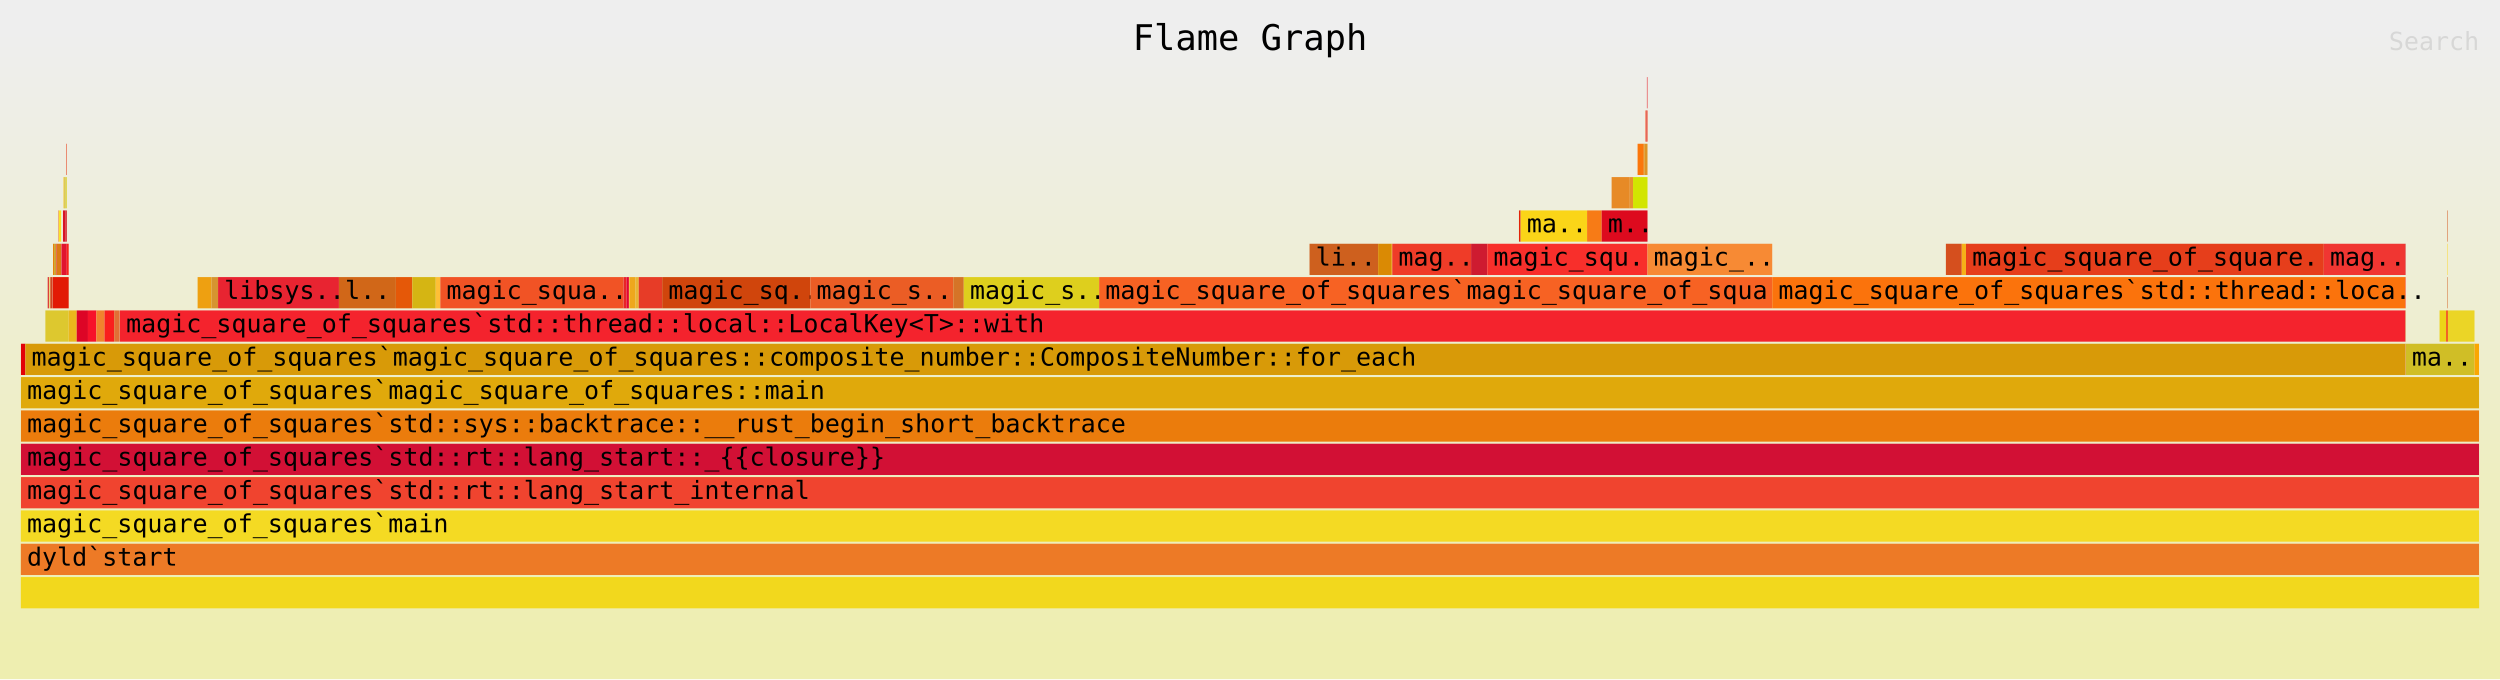
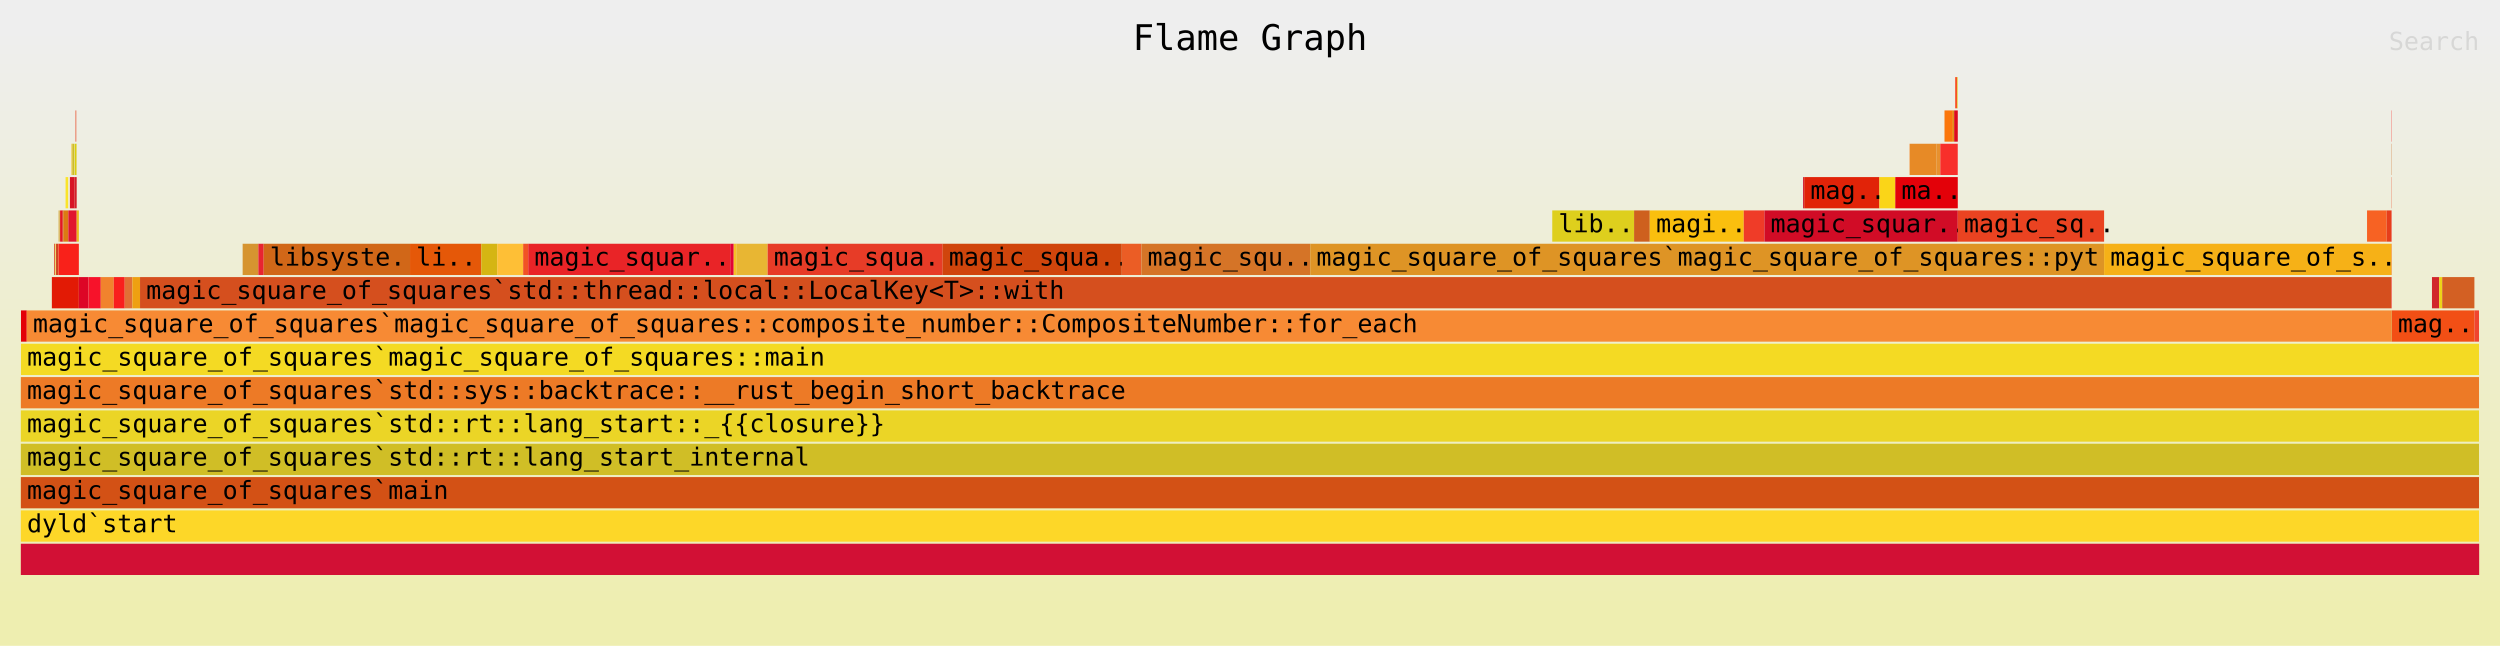
- <svg xmlns="http://www.w3.org/2000/svg" xmlns:ns1="http://github.com/jonhoo/inferno" version="1.1" width="1200" height="326" viewBox="0 0 1200 326">
+ <svg xmlns="http://www.w3.org/2000/svg" xmlns:ns1="http://github.com/jonhoo/inferno" version="1.1" width="1200" height="310" viewBox="0 0 1200 310">
  <defs>
    <linearGradient id="background" y1="0" y2="1" x1="0" x2="0">
      <stop stop-color="#eeeeee" offset="5%" />
      <stop stop-color="#eeeeb0" offset="95%" />
    </linearGradient>
  </defs>
  <style type="text/css">
text { font-family:monospace; font-size:12px }
#title { text-anchor:middle; font-size:17px; }
#matched { text-anchor:end; }
#search { text-anchor:end; opacity:0.1; cursor:pointer; }
#search:hover, #search.show { opacity:1; }
#subtitle { text-anchor:middle; font-color:rgb(160,160,160); }
#unzoom { cursor:pointer; }
#frames &gt; *:hover { stroke:black; stroke-width:0.5; cursor:pointer; }
.hide { display:none; }
.parent { opacity:0.5; }
</style>
-   <rect x="0" y="0" width="100%" height="326" fill="url(#background)" />
+   <rect x="0" y="0" width="100%" height="310" fill="url(#background)" />
  <text id="title" fill="rgb(0,0,0)" x="50%" y="24.00">Flame Graph</text>
-   <text id="details" fill="rgb(0,0,0)" x="10" y="309.00"> </text>
+   <text id="details" fill="rgb(0,0,0)" x="10" y="293.00"> </text>
  <text id="unzoom" class="hide" fill="rgb(0,0,0)" x="10" y="24.00">Reset Zoom</text>
  <text id="search" fill="rgb(0,0,0)" x="1190" y="24.00">Search</text>
-   <text id="matched" fill="rgb(0,0,0)" x="1190" y="309.00"> </text>
-   <svg id="frames" x="10" width="1180" total_samples="20541">
-     <g>
-       <rect x="0.005%" y="165" width="0.18%" height="15" fill="rgb(227,0,7)" ns1:x="1" ns1:w="37" />
-       <text x="0.255%" y="175.50" />
-     </g>
-     <g>
-       <rect x="1.095%" y="133" width="0.044%" height="15" fill="rgb(217,0,24)" ns1:x="225" ns1:w="9" />
-       <text x="1.345%" y="143.50" />
-     </g>
-     <g>
-       <rect x="1.139%" y="133" width="0.024%" height="15" fill="rgb(221,193,54)" ns1:x="234" ns1:w="5" />
-       <text x="1.389%" y="143.50" />
-     </g>
-     <g>
-       <rect x="1.183%" y="133" width="0.015%" height="15" fill="rgb(248,212,6)" ns1:x="243" ns1:w="3" />
-       <text x="1.433%" y="143.50" />
-     </g>
-     <g>
-       <rect x="1.198%" y="133" width="0.088%" height="15" fill="rgb(208,68,35)" ns1:x="246" ns1:w="18" />
-       <text x="1.448%" y="143.50" />
-     </g>
-     <g>
-       <rect x="1.31%" y="117" width="0.044%" height="15" fill="rgb(232,128,0)" ns1:x="269" ns1:w="9" />
-       <text x="1.56%" y="127.50" />
-     </g>
-     <g>
-       <rect x="1.353%" y="117" width="0.083%" height="15" fill="rgb(207,160,47)" ns1:x="278" ns1:w="17" />
-       <text x="1.603%" y="127.50" />
-     </g>
-     <g>
-       <rect x="1.441%" y="117" width="0.024%" height="15" fill="rgb(228,23,34)" ns1:x="296" ns1:w="5" />
-       <text x="1.691%" y="127.50" />
-     </g>
-     <g>
-       <rect x="1.529%" y="101" width="0.015%" height="15" fill="rgb(218,30,26)" ns1:x="314" ns1:w="3" />
-       <text x="1.779%" y="111.50" />
-     </g>
-     <g>
-       <rect x="1.465%" y="117" width="0.175%" height="15" fill="rgb(220,122,19)" ns1:x="301" ns1:w="36" />
-       <text x="1.715%" y="127.50" />
-     </g>
-     <g>
-       <rect x="1.543%" y="101" width="0.097%" height="15" fill="rgb(250,228,42)" ns1:x="317" ns1:w="20" />
-       <text x="1.793%" y="111.50" />
-     </g>
-     <g>
-       <rect x="1.738%" y="85" width="0.039%" height="15" fill="rgb(240,193,28)" ns1:x="357" ns1:w="8" />
-       <text x="1.988%" y="95.50" />
-     </g>
-     <g>
-       <rect x="1.714%" y="101" width="0.107%" height="15" fill="rgb(216,20,37)" ns1:x="352" ns1:w="22" />
-       <text x="1.964%" y="111.50" />
-     </g>
-     <g>
-       <rect x="1.777%" y="85" width="0.044%" height="15" fill="rgb(206,188,39)" ns1:x="365" ns1:w="9" />
-       <text x="2.027%" y="95.50" />
-     </g>
-     <g>
-       <rect x="1.835%" y="85" width="0.029%" height="15" fill="rgb(217,207,13)" ns1:x="377" ns1:w="6" />
-       <text x="2.085%" y="95.50" />
-     </g>
-     <g>
-       <rect x="1.84%" y="69" width="0.024%" height="15" fill="rgb(231,73,38)" ns1:x="378" ns1:w="5" />
-       <text x="2.09%" y="79.50" />
-     </g>
-     <g>
-       <rect x="1.65%" y="117" width="0.219%" height="15" fill="rgb(225,20,46)" ns1:x="339" ns1:w="45" />
-       <text x="1.9%" y="127.50" />
-     </g>
-     <g>
-       <rect x="1.821%" y="101" width="0.049%" height="15" fill="rgb(210,31,41)" ns1:x="374" ns1:w="10" />
-       <text x="2.071%" y="111.50" />
-     </g>
-     <g>
-       <rect x="0.998%" y="149" width="0.949%" height="15" fill="rgb(221,200,47)" ns1:x="205" ns1:w="195" />
-       <text x="1.248%" y="159.50" />
-     </g>
-     <g>
-       <rect x="1.295%" y="133" width="0.652%" height="15" fill="rgb(226,26,5)" ns1:x="266" ns1:w="134" />
-       <text x="1.545%" y="143.50" />
-     </g>
-     <g>
-       <rect x="1.869%" y="117" width="0.078%" height="15" fill="rgb(249,33,26)" ns1:x="384" ns1:w="16" />
-       <text x="2.119%" y="127.50" />
-     </g>
-     <g>
-       <rect x="1.947%" y="149" width="0.326%" height="15" fill="rgb(235,183,28)" ns1:x="400" ns1:w="67" />
-       <text x="2.197%" y="159.50" />
-     </g>
-     <g>
-       <rect x="2.273%" y="149" width="0.458%" height="15" fill="rgb(221,5,38)" ns1:x="467" ns1:w="94" />
-       <text x="2.523%" y="159.50" />
-     </g>
-     <g>
-       <rect x="2.731%" y="149" width="0.341%" height="15" fill="rgb(247,18,42)" ns1:x="561" ns1:w="70" />
-       <text x="2.981%" y="159.50" />
-     </g>
-     <g>
-       <rect x="3.072%" y="149" width="0.331%" height="15" fill="rgb(241,131,45)" ns1:x="631" ns1:w="68" />
-       <text x="3.322%" y="159.50" />
-     </g>
-     <g>
-       <rect x="3.403%" y="149" width="0.394%" height="15" fill="rgb(249,31,29)" ns1:x="699" ns1:w="81" />
-       <text x="3.653%" y="159.50" />
-     </g>
-     <g>
-       <rect x="3.797%" y="149" width="0.224%" height="15" fill="rgb(225,111,53)" ns1:x="780" ns1:w="46" />
-       <text x="4.047%" y="159.50" />
-     </g>
-     <g>
-       <rect x="7.191%" y="133" width="0.565%" height="15" fill="rgb(238,160,17)" ns1:x="1477" ns1:w="116" />
-       <text x="7.441%" y="143.50" />
-     </g>
-     <g>
-       <rect x="7.755%" y="133" width="0.268%" height="15" fill="rgb(214,148,48)" ns1:x="1593" ns1:w="55" />
-       <text x="8.005%" y="143.50" />
-     </g>
-     <g>
-       <rect x="8.023%" y="133" width="4.917%" height="15" fill="rgb(232,36,49)" ns1:x="1648" ns1:w="1010" />
-       <text x="8.273%" y="143.50">libsys..</text>
-     </g>
-     <g>
-       <rect x="12.94%" y="133" width="2.317%" height="15" fill="rgb(209,103,24)" ns1:x="2658" ns1:w="476" />
-       <text x="13.19%" y="143.50">l..</text>
-     </g>
-     <g>
-       <rect x="15.257%" y="133" width="0.667%" height="15" fill="rgb(229,88,8)" ns1:x="3134" ns1:w="137" />
-       <text x="15.507%" y="143.50" />
-     </g>
-     <g>
-       <rect x="15.924%" y="133" width="0.954%" height="15" fill="rgb(213,181,19)" ns1:x="3271" ns1:w="196" />
-       <text x="16.174%" y="143.50" />
-     </g>
-     <g>
-       <rect x="16.878%" y="133" width="0.185%" height="15" fill="rgb(254,191,54)" ns1:x="3467" ns1:w="38" />
-       <text x="17.128%" y="143.50" />
-     </g>
-     <g>
-       <rect x="17.063%" y="133" width="7.453%" height="15" fill="rgb(241,83,37)" ns1:x="3505" ns1:w="1531" />
-       <text x="17.313%" y="143.50">magic_squa..</text>
-     </g>
-     <g>
-       <rect x="24.517%" y="133" width="0.122%" height="15" fill="rgb(233,36,39)" ns1:x="5036" ns1:w="25" />
-       <text x="24.767%" y="143.50" />
-     </g>
-     <g>
-       <rect x="24.639%" y="133" width="0.097%" height="15" fill="rgb(226,3,54)" ns1:x="5061" ns1:w="20" />
-       <text x="24.889%" y="143.50" />
-     </g>
-     <g>
-       <rect x="24.736%" y="133" width="0.029%" height="15" fill="rgb(245,192,40)" ns1:x="5081" ns1:w="6" />
-       <text x="24.986%" y="143.50" />
-     </g>
-     <g>
-       <rect x="24.765%" y="133" width="0.243%" height="15" fill="rgb(238,167,29)" ns1:x="5087" ns1:w="50" />
-       <text x="25.015%" y="143.50" />
-     </g>
-     <g>
-       <rect x="25.009%" y="133" width="0.127%" height="15" fill="rgb(232,182,51)" ns1:x="5137" ns1:w="26" />
-       <text x="25.259%" y="143.50" />
-     </g>
-     <g>
-       <rect x="25.135%" y="133" width="0.954%" height="15" fill="rgb(231,60,39)" ns1:x="5163" ns1:w="196" />
-       <text x="25.385%" y="143.50" />
-     </g>
-     <g>
-       <rect x="26.089%" y="133" width="6.027%" height="15" fill="rgb(208,69,12)" ns1:x="5359" ns1:w="1238" />
-       <text x="26.339%" y="143.50">magic_sq..</text>
-     </g>
-     <g>
-       <rect x="32.116%" y="133" width="5.813%" height="15" fill="rgb(235,93,37)" ns1:x="6597" ns1:w="1194" />
-       <text x="32.366%" y="143.50">magic_s..</text>
-     </g>
-     <g>
-       <rect x="37.929%" y="133" width="0.428%" height="15" fill="rgb(213,116,39)" ns1:x="7791" ns1:w="88" />
-       <text x="38.179%" y="143.50" />
-     </g>
-     <g>
-       <rect x="38.357%" y="133" width="5.506%" height="15" fill="rgb(222,207,29)" ns1:x="7879" ns1:w="1131" />
-       <text x="38.607%" y="143.50">magic_s..</text>
-     </g>
-     <g>
-       <rect x="52.422%" y="117" width="2.789%" height="15" fill="rgb(206,96,30)" ns1:x="10768" ns1:w="573" />
-       <text x="52.672%" y="127.50">li..</text>
-     </g>
-     <g>
-       <rect x="55.212%" y="117" width="0.555%" height="15" fill="rgb(218,138,4)" ns1:x="11341" ns1:w="114" />
-       <text x="55.462%" y="127.50" />
-     </g>
-     <g>
-       <rect x="55.767%" y="117" width="0.019%" height="15" fill="rgb(250,191,14)" ns1:x="11455" ns1:w="4" />
-       <text x="56.017%" y="127.50" />
-     </g>
-     <g>
-       <rect x="55.786%" y="117" width="3.208%" height="15" fill="rgb(239,60,40)" ns1:x="11459" ns1:w="659" />
-       <text x="56.036%" y="127.50">mag..</text>
-     </g>
-     <g>
-       <rect x="58.994%" y="117" width="0.657%" height="15" fill="rgb(206,27,48)" ns1:x="12118" ns1:w="135" />
-       <text x="59.244%" y="127.50" />
-     </g>
-     <g>
-       <rect x="60.941%" y="101" width="0.068%" height="15" fill="rgb(225,35,8)" ns1:x="12518" ns1:w="14" />
-       <text x="61.191%" y="111.50" />
-     </g>
-     <g>
-       <rect x="61.01%" y="101" width="2.702%" height="15" fill="rgb(250,213,24)" ns1:x="12532" ns1:w="555" />
-       <text x="61.26%" y="111.50">ma..</text>
-     </g>
-     <g>
-       <rect x="63.712%" y="101" width="0.594%" height="15" fill="rgb(247,123,22)" ns1:x="13087" ns1:w="122" />
-       <text x="63.962%" y="111.50" />
-     </g>
-     <g>
-       <rect x="64.71%" y="85" width="0.74%" height="15" fill="rgb(231,138,38)" ns1:x="13292" ns1:w="152" />
-       <text x="64.96%" y="95.50" />
-     </g>
-     <g>
-       <rect x="65.45%" y="85" width="0.131%" height="15" fill="rgb(231,145,46)" ns1:x="13444" ns1:w="27" />
-       <text x="65.7%" y="95.50" />
-     </g>
-     <g>
-       <rect x="65.766%" y="69" width="0.253%" height="15" fill="rgb(251,118,11)" ns1:x="13509" ns1:w="52" />
-       <text x="66.016%" y="79.50" />
-     </g>
-     <g>
-       <rect x="66.019%" y="69" width="0.034%" height="15" fill="rgb(217,147,25)" ns1:x="13561" ns1:w="7" />
-       <text x="66.269%" y="79.50" />
-     </g>
-     <g>
-       <rect x="66.087%" y="53" width="0.029%" height="15" fill="rgb(247,81,37)" ns1:x="13575" ns1:w="6" />
-       <text x="66.337%" y="63.50" />
-     </g>
-     <g>
-       <rect x="66.117%" y="53" width="0.019%" height="15" fill="rgb(209,12,38)" ns1:x="13581" ns1:w="4" />
-       <text x="66.367%" y="63.50" />
-     </g>
-     <g>
-       <rect x="66.146%" y="37" width="0.019%" height="15" fill="rgb(227,1,9)" ns1:x="13587" ns1:w="4" />
-       <text x="66.396%" y="47.50" />
-     </g>
-     <g>
-       <rect x="59.651%" y="117" width="6.519%" height="15" fill="rgb(248,47,43)" ns1:x="12253" ns1:w="1339" />
-       <text x="59.901%" y="127.50">magic_squ..</text>
-     </g>
-     <g>
-       <rect x="64.305%" y="101" width="1.865%" height="15" fill="rgb(221,10,30)" ns1:x="13209" ns1:w="383" />
-       <text x="64.555%" y="111.50">m..</text>
-     </g>
-     <g>
-       <rect x="65.581%" y="85" width="0.589%" height="15" fill="rgb(210,229,1)" ns1:x="13471" ns1:w="121" />
-       <text x="65.831%" y="95.50" />
-     </g>
-     <g>
-       <rect x="66.053%" y="69" width="0.117%" height="15" fill="rgb(222,148,37)" ns1:x="13568" ns1:w="24" />
-       <text x="66.303%" y="79.50" />
-     </g>
-     <g>
-       <rect x="66.136%" y="53" width="0.034%" height="15" fill="rgb(234,67,33)" ns1:x="13585" ns1:w="7" />
-       <text x="66.386%" y="63.50" />
-     </g>
-     <g>
-       <rect x="43.864%" y="133" width="27.379%" height="15" fill="rgb(247,98,35)" ns1:x="9010" ns1:w="5624" />
-       <text x="44.114%" y="143.50">magic_square_of_squares`magic_square_of_squa..</text>
-     </g>
-     <g>
-       <rect x="66.17%" y="117" width="5.073%" height="15" fill="rgb(247,138,52)" ns1:x="13592" ns1:w="1042" />
-       <text x="66.42%" y="127.50">magic_..</text>
-     </g>
-     <g>
-       <rect x="78.307%" y="117" width="0.647%" height="15" fill="rgb(213,79,30)" ns1:x="16085" ns1:w="133" />
-       <text x="78.557%" y="127.50" />
-     </g>
-     <g>
-       <rect x="78.954%" y="117" width="0.17%" height="15" fill="rgb(246,177,23)" ns1:x="16218" ns1:w="35" />
-       <text x="79.204%" y="127.50" />
-     </g>
-     <g>
-       <rect x="79.125%" y="117" width="14.556%" height="15" fill="rgb(230,62,27)" ns1:x="16253" ns1:w="2990" />
-       <text x="79.375%" y="127.50">magic_square_of_square..</text>
-     </g>
-     <g>
-       <rect x="0.185%" y="165" width="96.811%" height="15" fill="rgb(216,154,8)" ns1:x="38" ns1:w="19886" />
-       <text x="0.435%" y="175.50">magic_square_of_squares`magic_square_of_squares::composite_number::CompositeNumber::for_each</text>
-     </g>
-     <g>
-       <rect x="4.031%" y="149" width="92.965%" height="15" fill="rgb(244,35,45)" ns1:x="828" ns1:w="19096" />
-       <text x="4.281%" y="159.50">magic_square_of_squares`std::thread::local::LocalKey&lt;T&gt;::with</text>
-     </g>
-     <g>
-       <rect x="71.243%" y="133" width="25.753%" height="15" fill="rgb(251,115,12)" ns1:x="14634" ns1:w="5290" />
-       <text x="71.493%" y="143.50">magic_square_of_squares`std::thread::loca..</text>
-     </g>
-     <g>
-       <rect x="93.681%" y="117" width="3.315%" height="15" fill="rgb(240,54,50)" ns1:x="19243" ns1:w="681" />
-       <text x="93.931%" y="127.50">mag..</text>
-     </g>
-     <g>
-       <rect x="96.996%" y="165" width="0.015%" height="15" fill="rgb(233,84,52)" ns1:x="19924" ns1:w="3" />
-       <text x="97.246%" y="175.50" />
-     </g>
-     <g>
-       <rect x="96.996%" y="149" width="0.015%" height="15" fill="rgb(207,117,47)" ns1:x="19924" ns1:w="3" />
-       <text x="97.246%" y="159.50" />
-     </g>
-     <g>
-       <rect x="96.996%" y="133" width="0.015%" height="15" fill="rgb(249,43,39)" ns1:x="19924" ns1:w="3" />
-       <text x="97.246%" y="143.50" />
-     </g>
-     <g>
-       <rect x="96.996%" y="117" width="0.015%" height="15" fill="rgb(209,38,44)" ns1:x="19924" ns1:w="3" />
-       <text x="97.246%" y="127.50" />
-     </g>
-     <g>
-       <rect x="98.389%" y="149" width="0.268%" height="15" fill="rgb(236,212,23)" ns1:x="20210" ns1:w="55" />
-       <text x="98.639%" y="159.50" />
-     </g>
-     <g>
-       <rect x="98.656%" y="149" width="0.073%" height="15" fill="rgb(242,79,21)" ns1:x="20265" ns1:w="15" />
-       <text x="98.906%" y="159.50" />
-     </g>
-     <g>
-       <rect x="98.71%" y="133" width="0.019%" height="15" fill="rgb(211,96,35)" ns1:x="20276" ns1:w="4" />
-       <text x="98.96%" y="143.50" />
-     </g>
-     <g>
-       <rect x="98.71%" y="117" width="0.019%" height="15" fill="rgb(253,215,40)" ns1:x="20276" ns1:w="4" />
-       <text x="98.96%" y="127.50" />
-     </g>
-     <g>
-       <rect x="98.71%" y="101" width="0.019%" height="15" fill="rgb(211,81,21)" ns1:x="20276" ns1:w="4" />
-       <text x="98.96%" y="111.50" />
-     </g>
-     <g>
-       <rect x="97.011%" y="165" width="2.799%" height="15" fill="rgb(208,190,38)" ns1:x="19927" ns1:w="575" />
-       <text x="97.261%" y="175.50">ma..</text>
-     </g>
-     <g>
-       <rect x="98.729%" y="149" width="1.081%" height="15" fill="rgb(235,213,38)" ns1:x="20280" ns1:w="222" />
-       <text x="98.979%" y="159.50" />
-     </g>
-     <g>
-       <rect x="0%" y="261" width="99.995%" height="15" fill="rgb(237,122,38)" ns1:x="0" ns1:w="20540" />
-       <text x="0.25%" y="271.50">dyld`start</text>
-     </g>
-     <g>
-       <rect x="0%" y="245" width="99.995%" height="15" fill="rgb(244,218,35)" ns1:x="0" ns1:w="20540" />
-       <text x="0.25%" y="255.50">magic_square_of_squares`main</text>
-     </g>
-     <g>
-       <rect x="0.005%" y="229" width="99.99%" height="15" fill="rgb(240,68,47)" ns1:x="1" ns1:w="20539" />
-       <text x="0.255%" y="239.50">magic_square_of_squares`std::rt::lang_start_internal</text>
-     </g>
-     <g>
-       <rect x="0.005%" y="213" width="99.99%" height="15" fill="rgb(210,16,53)" ns1:x="1" ns1:w="20539" />
-       <text x="0.255%" y="223.50">magic_square_of_squares`std::rt::lang_start::_{{closure}}</text>
-     </g>
-     <g>
-       <rect x="0.005%" y="197" width="99.99%" height="15" fill="rgb(235,124,12)" ns1:x="1" ns1:w="20539" />
-       <text x="0.255%" y="207.50">magic_square_of_squares`std::sys::backtrace::__rust_begin_short_backtrace</text>
-     </g>
-     <g>
-       <rect x="0.005%" y="181" width="99.99%" height="15" fill="rgb(224,169,11)" ns1:x="1" ns1:w="20539" />
-       <text x="0.255%" y="191.50">magic_square_of_squares`magic_square_of_squares::main</text>
-     </g>
-     <g>
-       <rect x="99.81%" y="165" width="0.185%" height="15" fill="rgb(250,166,2)" ns1:x="20502" ns1:w="38" />
-       <text x="100.06%" y="175.50" />
-     </g>
-     <g>
-       <rect x="0%" y="277" width="100%" height="15" fill="rgb(242,216,29)" ns1:x="0" ns1:w="20541" />
-       <text x="0.25%" y="287.50" />
+   <text id="matched" fill="rgb(0,0,0)" x="1190" y="293.00"> </text>
+   <svg id="frames" x="10" width="1180" total_samples="17035">
+     <g>
+       <rect x="0.006%" y="149" width="0.235%" height="15" fill="rgb(227,0,7)" ns1:x="1" ns1:w="40" />
+       <text x="0.256%" y="159.50" />
+     </g>
+     <g>
+       <rect x="1.35%" y="117" width="0.029%" height="15" fill="rgb(217,0,24)" ns1:x="230" ns1:w="5" />
+       <text x="1.6%" y="127.50" />
+     </g>
+     <g>
+       <rect x="1.379%" y="117" width="0.029%" height="15" fill="rgb(221,193,54)" ns1:x="235" ns1:w="5" />
+       <text x="1.629%" y="127.50" />
+     </g>
+     <g>
+       <rect x="1.421%" y="117" width="0.012%" height="15" fill="rgb(248,212,6)" ns1:x="242" ns1:w="2" />
+       <text x="1.671%" y="127.50" />
+     </g>
+     <g>
+       <rect x="1.432%" y="117" width="0.088%" height="15" fill="rgb(208,68,35)" ns1:x="244" ns1:w="15" />
+       <text x="1.682%" y="127.50" />
+     </g>
+     <g>
+       <rect x="1.52%" y="117" width="0.012%" height="15" fill="rgb(232,128,0)" ns1:x="259" ns1:w="2" />
+       <text x="1.77%" y="127.50" />
+     </g>
+     <g>
+       <rect x="1.538%" y="101" width="0.041%" height="15" fill="rgb(207,160,47)" ns1:x="262" ns1:w="7" />
+       <text x="1.788%" y="111.50" />
+     </g>
+     <g>
+       <rect x="1.597%" y="101" width="0.1%" height="15" fill="rgb(228,23,34)" ns1:x="272" ns1:w="17" />
+       <text x="1.847%" y="111.50" />
+     </g>
+     <g>
+       <rect x="1.696%" y="101" width="0.029%" height="15" fill="rgb(218,30,26)" ns1:x="289" ns1:w="5" />
+       <text x="1.946%" y="111.50" />
+     </g>
+     <g>
+       <rect x="1.726%" y="101" width="0.2%" height="15" fill="rgb(220,122,19)" ns1:x="294" ns1:w="34" />
+       <text x="1.976%" y="111.50" />
+     </g>
+     <g>
+       <rect x="1.82%" y="85" width="0.106%" height="15" fill="rgb(250,228,42)" ns1:x="310" ns1:w="18" />
+       <text x="2.07%" y="95.50" />
+     </g>
+     <g>
+       <rect x="2.061%" y="69" width="0.035%" height="15" fill="rgb(240,193,28)" ns1:x="351" ns1:w="6" />
+       <text x="2.311%" y="79.50" />
+     </g>
+     <g>
+       <rect x="1.996%" y="85" width="0.182%" height="15" fill="rgb(216,20,37)" ns1:x="340" ns1:w="31" />
+       <text x="2.246%" y="95.50" />
+     </g>
+     <g>
+       <rect x="2.096%" y="69" width="0.082%" height="15" fill="rgb(206,188,39)" ns1:x="357" ns1:w="14" />
+       <text x="2.346%" y="79.50" />
+     </g>
+     <g>
+       <rect x="2.196%" y="69" width="0.059%" height="15" fill="rgb(217,207,13)" ns1:x="374" ns1:w="10" />
+       <text x="2.446%" y="79.50" />
+     </g>
+     <g>
+       <rect x="2.225%" y="53" width="0.029%" height="15" fill="rgb(231,73,38)" ns1:x="379" ns1:w="5" />
+       <text x="2.475%" y="63.50" />
+     </g>
+     <g>
+       <rect x="1.931%" y="101" width="0.341%" height="15" fill="rgb(225,20,46)" ns1:x="329" ns1:w="58" />
+       <text x="2.181%" y="111.50" />
+     </g>
+     <g>
+       <rect x="2.178%" y="85" width="0.094%" height="15" fill="rgb(210,31,41)" ns1:x="371" ns1:w="16" />
+       <text x="2.428%" y="95.50" />
+     </g>
+     <g>
+       <rect x="2.254%" y="69" width="0.018%" height="15" fill="rgb(221,200,47)" ns1:x="384" ns1:w="3" />
+       <text x="2.504%" y="79.50" />
+     </g>
+     <g>
+       <rect x="1.262%" y="133" width="1.098%" height="15" fill="rgb(226,26,5)" ns1:x="215" ns1:w="187" />
+       <text x="1.512%" y="143.50" />
+     </g>
+     <g>
+       <rect x="1.532%" y="117" width="0.828%" height="15" fill="rgb(249,33,26)" ns1:x="261" ns1:w="141" />
+       <text x="1.782%" y="127.50" />
+     </g>
+     <g>
+       <rect x="2.272%" y="101" width="0.088%" height="15" fill="rgb(235,183,28)" ns1:x="387" ns1:w="15" />
+       <text x="2.522%" y="111.50" />
+     </g>
+     <g>
+       <rect x="2.36%" y="133" width="0.393%" height="15" fill="rgb(221,5,38)" ns1:x="402" ns1:w="67" />
+       <text x="2.61%" y="143.50" />
+     </g>
+     <g>
+       <rect x="2.753%" y="133" width="0.499%" height="15" fill="rgb(247,18,42)" ns1:x="469" ns1:w="85" />
+       <text x="3.003%" y="143.50" />
+     </g>
+     <g>
+       <rect x="3.252%" y="133" width="0.528%" height="15" fill="rgb(241,131,45)" ns1:x="554" ns1:w="90" />
+       <text x="3.502%" y="143.50" />
+     </g>
+     <g>
+       <rect x="3.78%" y="133" width="0.446%" height="15" fill="rgb(249,31,29)" ns1:x="644" ns1:w="76" />
+       <text x="4.03%" y="143.50" />
+     </g>
+     <g>
+       <rect x="4.227%" y="133" width="0.311%" height="15" fill="rgb(225,111,53)" ns1:x="720" ns1:w="53" />
+       <text x="4.477%" y="143.50" />
+     </g>
+     <g>
+       <rect x="4.538%" y="133" width="0.311%" height="15" fill="rgb(238,160,17)" ns1:x="773" ns1:w="53" />
+       <text x="4.788%" y="143.50" />
+     </g>
+     <g>
+       <rect x="9.023%" y="117" width="0.64%" height="15" fill="rgb(214,148,48)" ns1:x="1537" ns1:w="109" />
+       <text x="9.273%" y="127.50" />
+     </g>
+     <g>
+       <rect x="9.662%" y="117" width="0.217%" height="15" fill="rgb(232,36,49)" ns1:x="1646" ns1:w="37" />
+       <text x="9.912%" y="127.50" />
+     </g>
+     <g>
+       <rect x="9.88%" y="117" width="5.952%" height="15" fill="rgb(209,103,24)" ns1:x="1683" ns1:w="1014" />
+       <text x="10.13%" y="127.50">libsyste..</text>
+     </g>
+     <g>
+       <rect x="15.832%" y="117" width="2.9%" height="15" fill="rgb(229,88,8)" ns1:x="2697" ns1:w="494" />
+       <text x="16.082%" y="127.50">li..</text>
+     </g>
+     <g>
+       <rect x="18.732%" y="117" width="0.646%" height="15" fill="rgb(213,181,19)" ns1:x="3191" ns1:w="110" />
+       <text x="18.982%" y="127.50" />
+     </g>
+     <g>
+       <rect x="19.378%" y="117" width="1.057%" height="15" fill="rgb(254,191,54)" ns1:x="3301" ns1:w="180" />
+       <text x="19.628%" y="127.50" />
+     </g>
+     <g>
+       <rect x="20.434%" y="117" width="0.205%" height="15" fill="rgb(241,83,37)" ns1:x="3481" ns1:w="35" />
+       <text x="20.684%" y="127.50" />
+     </g>
+     <g>
+       <rect x="20.64%" y="117" width="8.218%" height="15" fill="rgb(233,36,39)" ns1:x="3516" ns1:w="1400" />
+       <text x="20.89%" y="127.50">magic_squar..</text>
+     </g>
+     <g>
+       <rect x="28.858%" y="117" width="0.141%" height="15" fill="rgb(226,3,54)" ns1:x="4916" ns1:w="24" />
+       <text x="29.108%" y="127.50" />
+     </g>
+     <g>
+       <rect x="28.999%" y="117" width="0.112%" height="15" fill="rgb(245,192,40)" ns1:x="4940" ns1:w="19" />
+       <text x="29.249%" y="127.50" />
+     </g>
+     <g>
+       <rect x="29.111%" y="117" width="0.018%" height="15" fill="rgb(238,167,29)" ns1:x="4959" ns1:w="3" />
+       <text x="29.361%" y="127.50" />
+     </g>
+     <g>
+       <rect x="29.128%" y="117" width="1.25%" height="15" fill="rgb(232,182,51)" ns1:x="4962" ns1:w="213" />
+       <text x="29.378%" y="127.50" />
+     </g>
+     <g>
+       <rect x="30.379%" y="117" width="7.121%" height="15" fill="rgb(231,60,39)" ns1:x="5175" ns1:w="1213" />
+       <text x="30.629%" y="127.50">magic_squa..</text>
+     </g>
+     <g>
+       <rect x="37.499%" y="117" width="7.285%" height="15" fill="rgb(208,69,12)" ns1:x="6388" ns1:w="1241" />
+       <text x="37.749%" y="127.50">magic_squa..</text>
+     </g>
+     <g>
+       <rect x="44.784%" y="117" width="0.798%" height="15" fill="rgb(235,93,37)" ns1:x="7629" ns1:w="136" />
+       <text x="45.034%" y="127.50" />
+     </g>
+     <g>
+       <rect x="45.583%" y="117" width="6.868%" height="15" fill="rgb(213,116,39)" ns1:x="7765" ns1:w="1170" />
+       <text x="45.833%" y="127.50">magic_squ..</text>
+     </g>
+     <g>
+       <rect x="62.295%" y="101" width="3.328%" height="15" fill="rgb(222,207,29)" ns1:x="10612" ns1:w="567" />
+       <text x="62.545%" y="111.50">lib..</text>
+     </g>
+     <g>
+       <rect x="65.624%" y="101" width="0.634%" height="15" fill="rgb(206,96,30)" ns1:x="11179" ns1:w="108" />
+       <text x="65.874%" y="111.50" />
+     </g>
+     <g>
+       <rect x="66.258%" y="101" width="0.012%" height="15" fill="rgb(218,138,4)" ns1:x="11287" ns1:w="2" />
+       <text x="66.508%" y="111.50" />
+     </g>
+     <g>
+       <rect x="66.269%" y="101" width="3.816%" height="15" fill="rgb(250,191,14)" ns1:x="11289" ns1:w="650" />
+       <text x="66.519%" y="111.50">magi..</text>
+     </g>
+     <g>
+       <rect x="70.085%" y="101" width="0.839%" height="15" fill="rgb(239,60,40)" ns1:x="11939" ns1:w="143" />
+       <text x="70.335%" y="111.50" />
+     </g>
+     <g>
+       <rect x="72.498%" y="85" width="0.047%" height="15" fill="rgb(206,27,48)" ns1:x="12350" ns1:w="8" />
+       <text x="72.748%" y="95.50" />
+     </g>
+     <g>
+       <rect x="72.545%" y="85" width="3.058%" height="15" fill="rgb(225,35,8)" ns1:x="12358" ns1:w="521" />
+       <text x="72.795%" y="95.50">mag..</text>
+     </g>
+     <g>
+       <rect x="75.603%" y="85" width="0.646%" height="15" fill="rgb(250,213,24)" ns1:x="12879" ns1:w="110" />
+       <text x="75.853%" y="95.50" />
+     </g>
+     <g>
+       <rect x="76.83%" y="69" width="0.012%" height="15" fill="rgb(247,123,22)" ns1:x="13088" ns1:w="2" />
+       <text x="77.08%" y="79.50" />
+     </g>
+     <g>
+       <rect x="76.842%" y="69" width="1.074%" height="15" fill="rgb(231,138,38)" ns1:x="13090" ns1:w="183" />
+       <text x="77.092%" y="79.50" />
+     </g>
+     <g>
+       <rect x="77.916%" y="69" width="0.164%" height="15" fill="rgb(231,145,46)" ns1:x="13273" ns1:w="28" />
+       <text x="78.166%" y="79.50" />
+     </g>
+     <g>
+       <rect x="78.251%" y="53" width="0.341%" height="15" fill="rgb(251,118,11)" ns1:x="13330" ns1:w="58" />
+       <text x="78.501%" y="63.50" />
+     </g>
+     <g>
+       <rect x="78.591%" y="53" width="0.053%" height="15" fill="rgb(217,147,25)" ns1:x="13388" ns1:w="9" />
+       <text x="78.841%" y="63.50" />
+     </g>
+     <g>
+       <rect x="78.685%" y="37" width="0.082%" height="15" fill="rgb(247,81,37)" ns1:x="13404" ns1:w="14" />
+       <text x="78.935%" y="47.50" />
+     </g>
+     <g>
+       <rect x="70.925%" y="101" width="7.866%" height="15" fill="rgb(209,12,38)" ns1:x="12082" ns1:w="1340" />
+       <text x="71.175%" y="111.50">magic_squar..</text>
+     </g>
+     <g>
+       <rect x="76.249%" y="85" width="2.542%" height="15" fill="rgb(227,1,9)" ns1:x="12989" ns1:w="433" />
+       <text x="76.499%" y="95.50">ma..</text>
+     </g>
+     <g>
+       <rect x="78.08%" y="69" width="0.71%" height="15" fill="rgb(248,47,43)" ns1:x="13301" ns1:w="121" />
+       <text x="78.33%" y="79.50" />
+     </g>
+     <g>
+       <rect x="78.644%" y="53" width="0.147%" height="15" fill="rgb(221,10,30)" ns1:x="13397" ns1:w="25" />
+       <text x="78.894%" y="63.50" />
+     </g>
+     <g>
+       <rect x="78.773%" y="37" width="0.018%" height="15" fill="rgb(210,229,1)" ns1:x="13419" ns1:w="3" />
+       <text x="79.023%" y="47.50" />
+     </g>
+     <g>
+       <rect x="52.451%" y="117" width="32.292%" height="15" fill="rgb(222,148,37)" ns1:x="8935" ns1:w="5501" />
+       <text x="52.701%" y="127.50">magic_square_of_squares`magic_square_of_squares::pyt..</text>
+     </g>
+     <g>
+       <rect x="78.791%" y="101" width="5.952%" height="15" fill="rgb(234,67,33)" ns1:x="13422" ns1:w="1014" />
+       <text x="79.041%" y="111.50">magic_sq..</text>
+     </g>
+     <g>
+       <rect x="95.439%" y="101" width="0.798%" height="15" fill="rgb(247,98,35)" ns1:x="16258" ns1:w="136" />
+       <text x="95.689%" y="111.50" />
+     </g>
+     <g>
+       <rect x="0.241%" y="149" width="96.184%" height="15" fill="rgb(247,138,52)" ns1:x="41" ns1:w="16385" />
+       <text x="0.491%" y="159.50">magic_square_of_squares`magic_square_of_squares::composite_number::CompositeNumber::for_each</text>
+     </g>
+     <g>
+       <rect x="4.849%" y="133" width="91.576%" height="15" fill="rgb(213,79,30)" ns1:x="826" ns1:w="15600" />
+       <text x="5.099%" y="143.50">magic_square_of_squares`std::thread::local::LocalKey&lt;T&gt;::with</text>
+     </g>
+     <g>
+       <rect x="84.743%" y="117" width="11.682%" height="15" fill="rgb(246,177,23)" ns1:x="14436" ns1:w="1990" />
+       <text x="84.993%" y="127.50">magic_square_of_s..</text>
+     </g>
+     <g>
+       <rect x="96.237%" y="101" width="0.188%" height="15" fill="rgb(230,62,27)" ns1:x="16394" ns1:w="32" />
+       <text x="96.487%" y="111.50" />
+     </g>
+     <g>
+       <rect x="96.425%" y="149" width="0.018%" height="15" fill="rgb(216,154,8)" ns1:x="16426" ns1:w="3" />
+       <text x="96.675%" y="159.50" />
+     </g>
+     <g>
+       <rect x="96.425%" y="133" width="0.018%" height="15" fill="rgb(244,35,45)" ns1:x="16426" ns1:w="3" />
+       <text x="96.675%" y="143.50" />
+     </g>
+     <g>
+       <rect x="96.425%" y="117" width="0.018%" height="15" fill="rgb(251,115,12)" ns1:x="16426" ns1:w="3" />
+       <text x="96.675%" y="127.50" />
+     </g>
+     <g>
+       <rect x="96.425%" y="101" width="0.018%" height="15" fill="rgb(240,54,50)" ns1:x="16426" ns1:w="3" />
+       <text x="96.675%" y="111.50" />
+     </g>
+     <g>
+       <rect x="96.431%" y="85" width="0.012%" height="15" fill="rgb(233,84,52)" ns1:x="16427" ns1:w="2" />
+       <text x="96.681%" y="95.50" />
+     </g>
+     <g>
+       <rect x="96.431%" y="69" width="0.012%" height="15" fill="rgb(207,117,47)" ns1:x="16427" ns1:w="2" />
+       <text x="96.681%" y="79.50" />
+     </g>
+     <g>
+       <rect x="96.431%" y="53" width="0.012%" height="15" fill="rgb(249,43,39)" ns1:x="16427" ns1:w="2" />
+       <text x="96.681%" y="63.50" />
+     </g>
+     <g>
+       <rect x="98.08%" y="133" width="0.293%" height="15" fill="rgb(209,38,44)" ns1:x="16708" ns1:w="50" />
+       <text x="98.33%" y="143.50" />
+     </g>
+     <g>
+       <rect x="98.374%" y="133" width="0.123%" height="15" fill="rgb(236,212,23)" ns1:x="16758" ns1:w="21" />
+       <text x="98.624%" y="143.50" />
+     </g>
+     <g>
+       <rect x="96.443%" y="149" width="3.364%" height="15" fill="rgb(242,79,21)" ns1:x="16429" ns1:w="573" />
+       <text x="96.693%" y="159.50">mag..</text>
+     </g>
+     <g>
+       <rect x="98.497%" y="133" width="1.309%" height="15" fill="rgb(211,96,35)" ns1:x="16779" ns1:w="223" />
+       <text x="98.747%" y="143.50" />
+     </g>
+     <g>
+       <rect x="0%" y="245" width="99.994%" height="15" fill="rgb(253,215,40)" ns1:x="0" ns1:w="17034" />
+       <text x="0.25%" y="255.50">dyld`start</text>
+     </g>
+     <g>
+       <rect x="0%" y="229" width="99.994%" height="15" fill="rgb(211,81,21)" ns1:x="0" ns1:w="17034" />
+       <text x="0.25%" y="239.50">magic_square_of_squares`main</text>
+     </g>
+     <g>
+       <rect x="0%" y="213" width="99.994%" height="15" fill="rgb(208,190,38)" ns1:x="0" ns1:w="17034" />
+       <text x="0.25%" y="223.50">magic_square_of_squares`std::rt::lang_start_internal</text>
+     </g>
+     <g>
+       <rect x="0%" y="197" width="99.994%" height="15" fill="rgb(235,213,38)" ns1:x="0" ns1:w="17034" />
+       <text x="0.25%" y="207.50">magic_square_of_squares`std::rt::lang_start::_{{closure}}</text>
+     </g>
+     <g>
+       <rect x="0%" y="181" width="99.994%" height="15" fill="rgb(237,122,38)" ns1:x="0" ns1:w="17034" />
+       <text x="0.25%" y="191.50">magic_square_of_squares`std::sys::backtrace::__rust_begin_short_backtrace</text>
+     </g>
+     <g>
+       <rect x="0.006%" y="165" width="99.988%" height="15" fill="rgb(244,218,35)" ns1:x="1" ns1:w="17033" />
+       <text x="0.256%" y="175.50">magic_square_of_squares`magic_square_of_squares::main</text>
+     </g>
+     <g>
+       <rect x="99.806%" y="149" width="0.188%" height="15" fill="rgb(240,68,47)" ns1:x="17002" ns1:w="32" />
+       <text x="100.056%" y="159.50" />
+     </g>
+     <g>
+       <rect x="0%" y="261" width="100%" height="15" fill="rgb(210,16,53)" ns1:x="0" ns1:w="17035" />
+       <text x="0.25%" y="271.50" />
    </g>
  </svg>
</svg>
